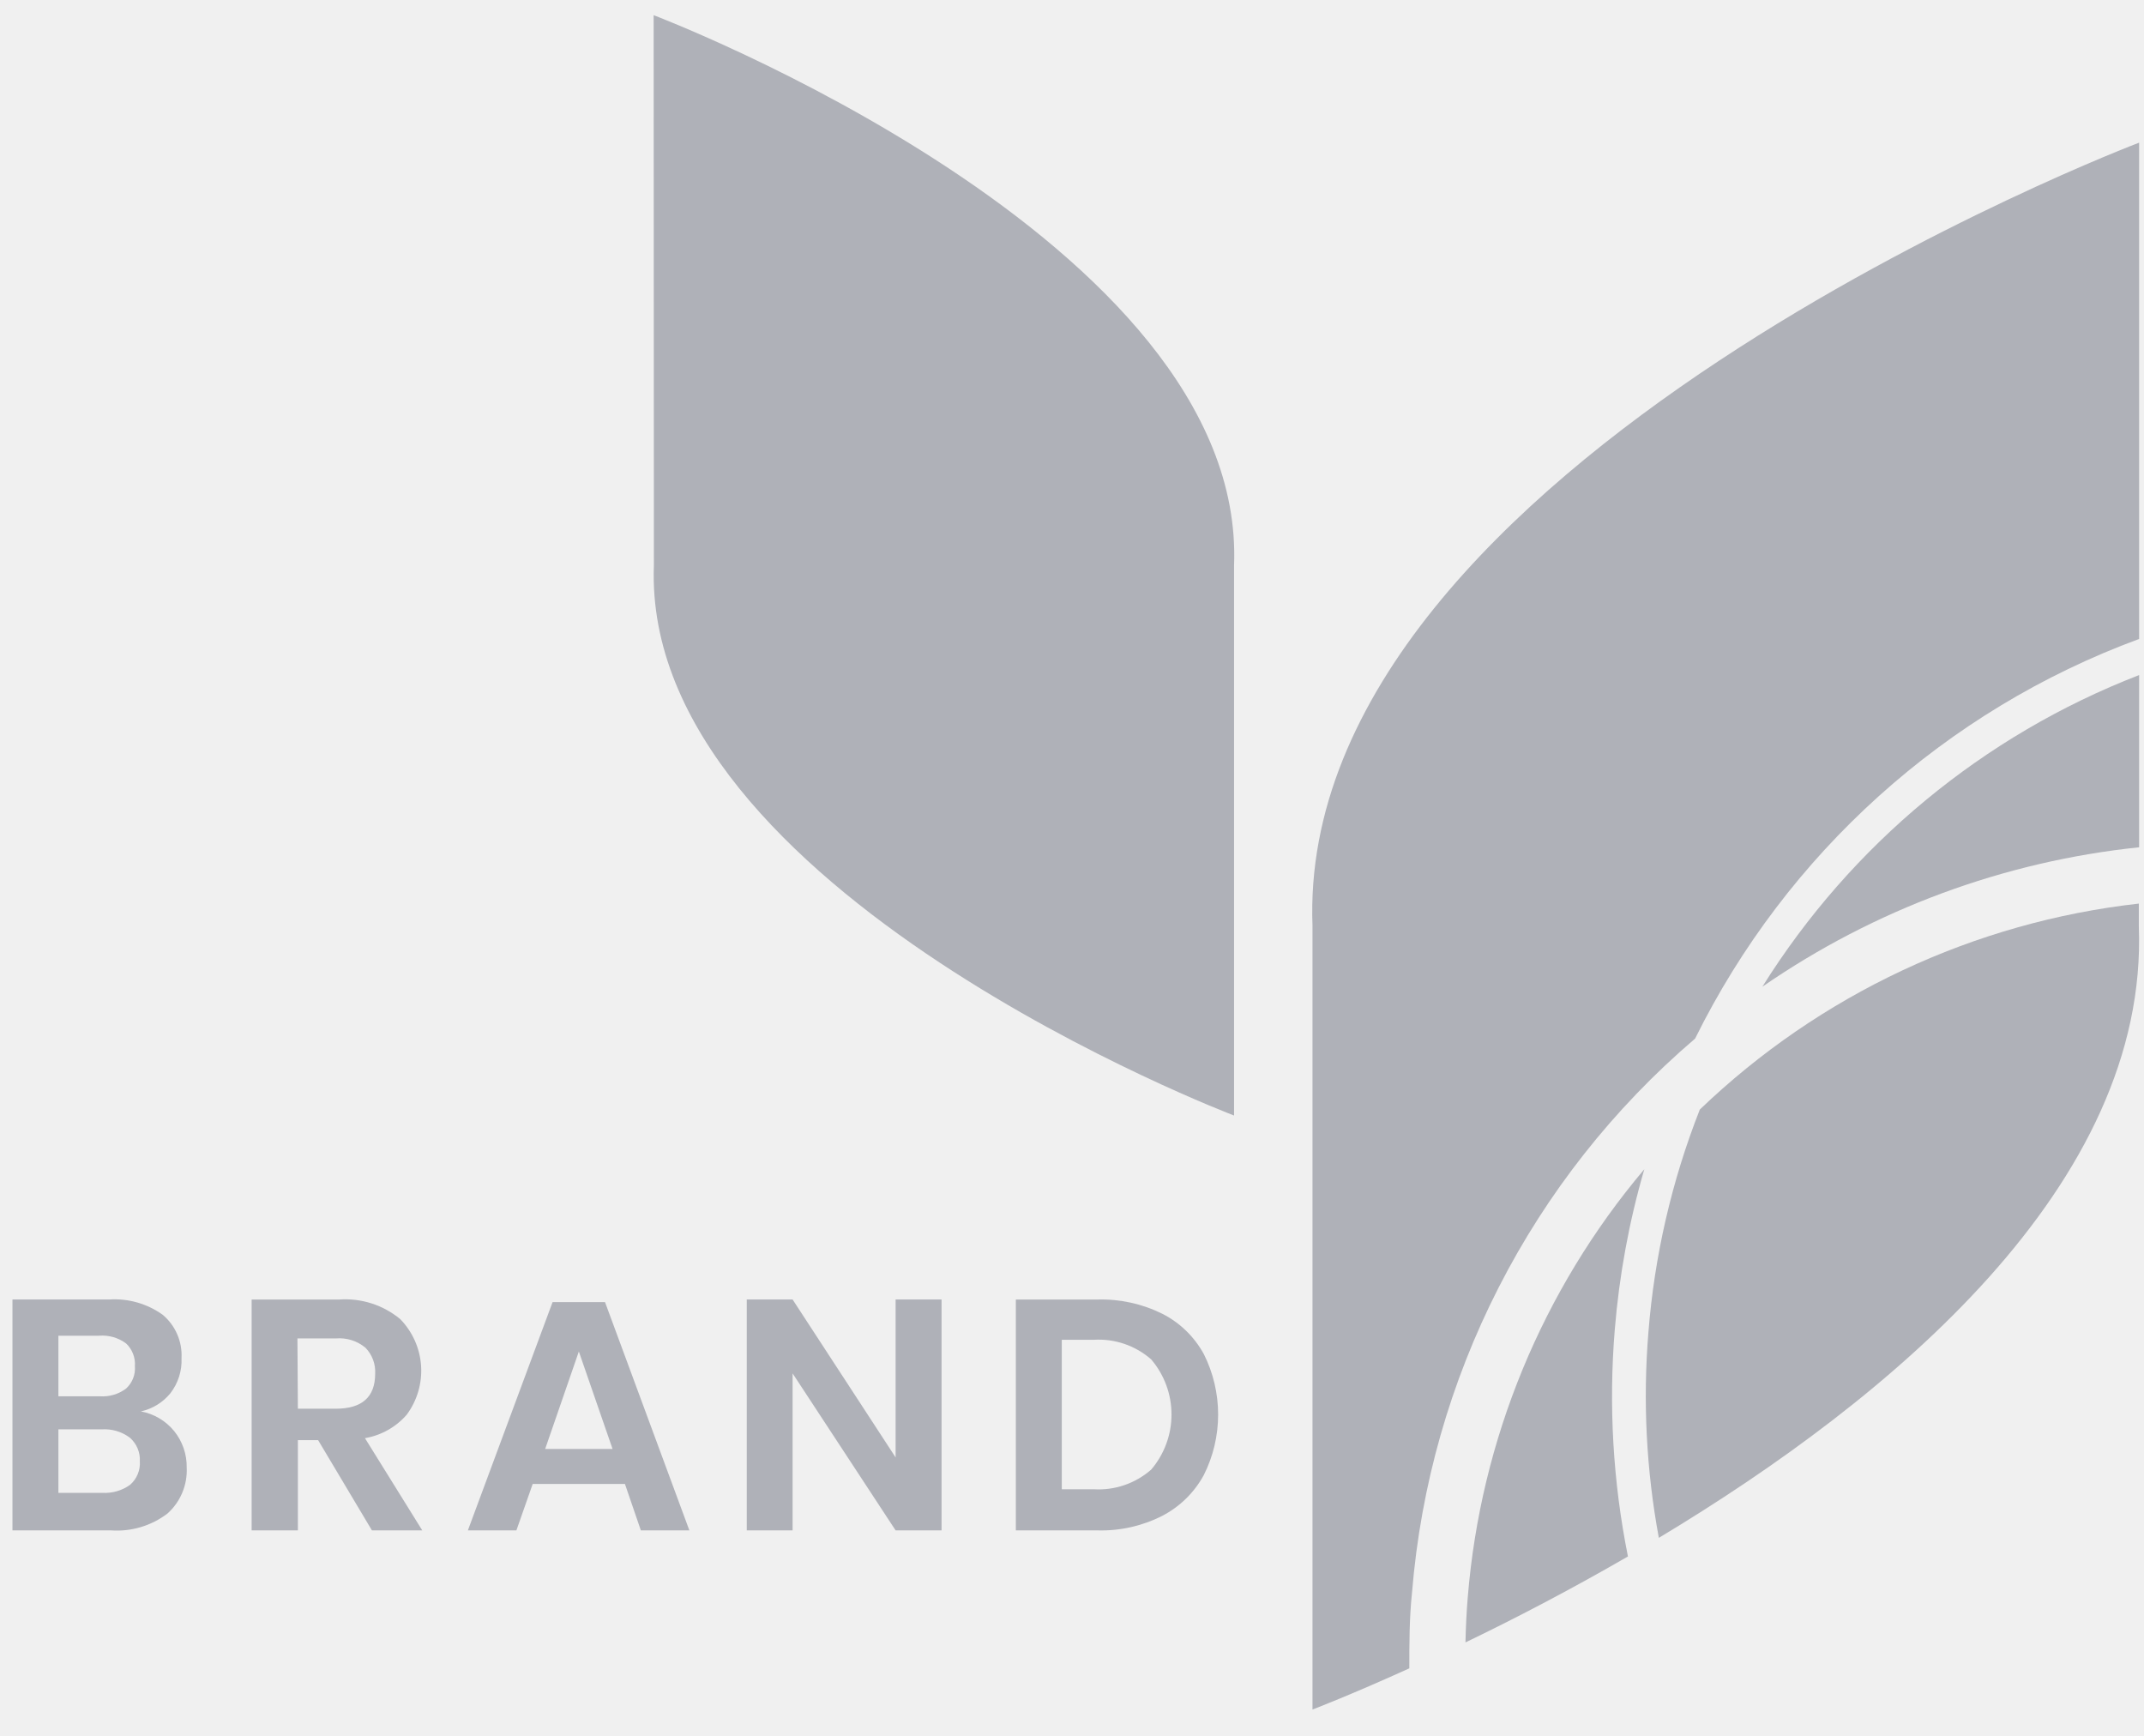
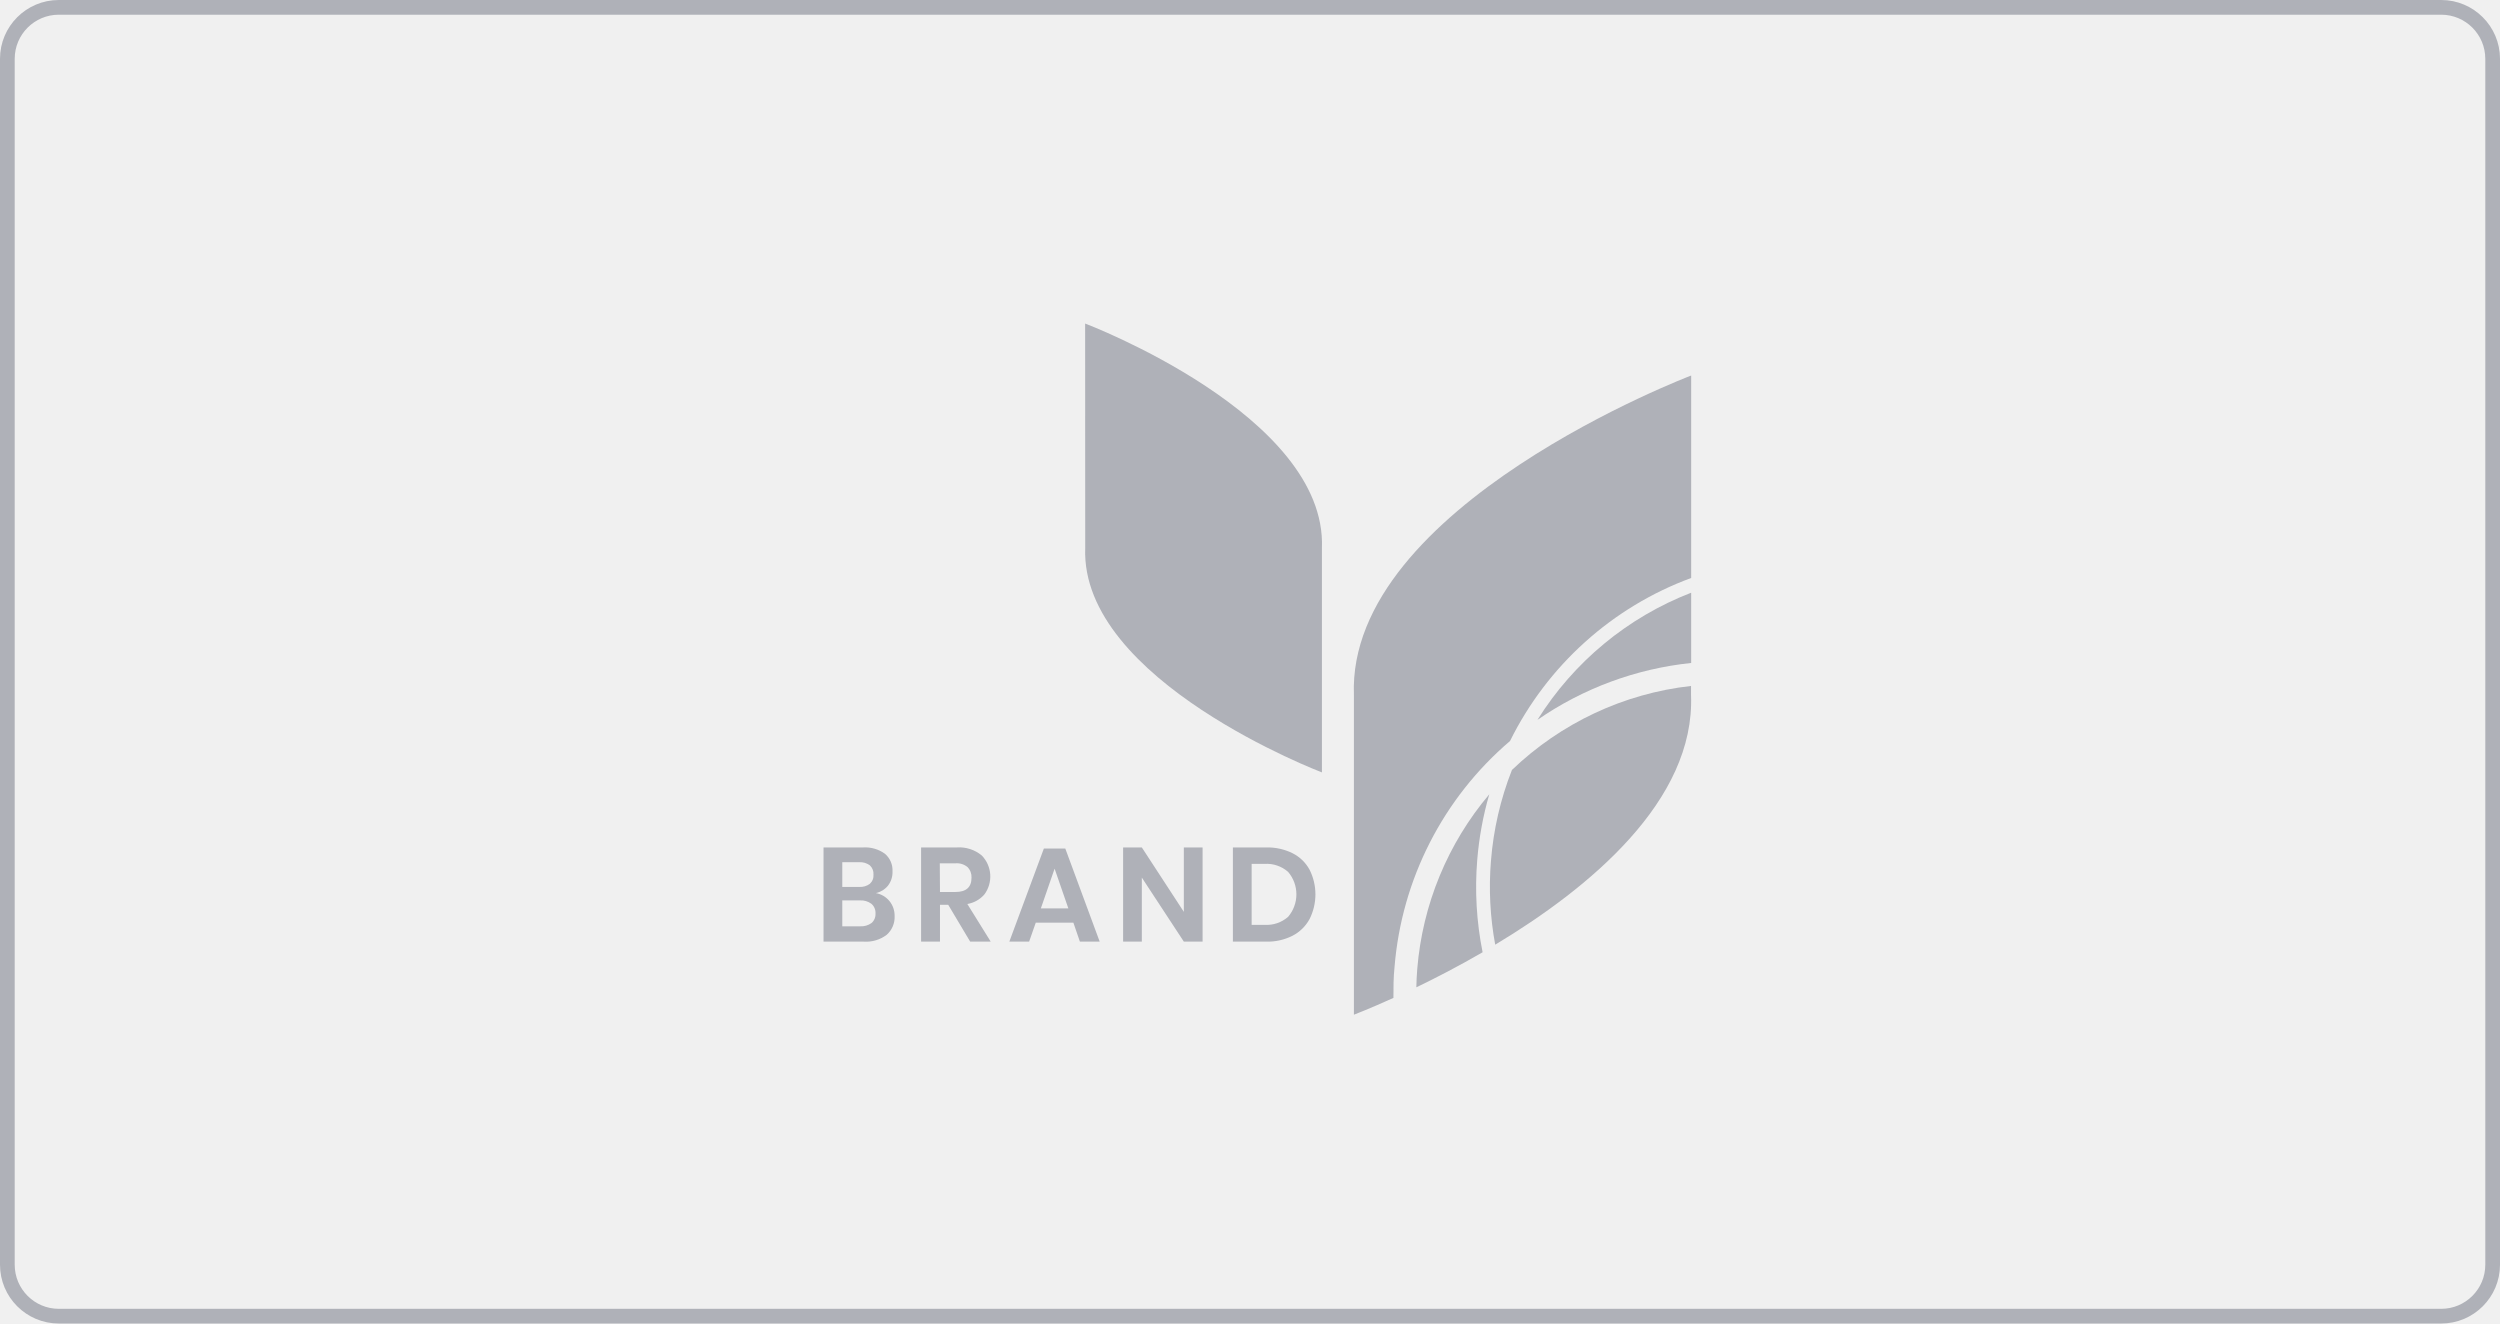
- <svg xmlns="http://www.w3.org/2000/svg" width="63" height="51" viewBox="0 0 63 51" fill="none">
-   <g clip-path="url(#clip0)">
-     <path d="M5.119 42.048C5.363 42.35 5.493 42.73 5.486 43.118C5.498 43.372 5.454 43.625 5.355 43.859C5.257 44.093 5.108 44.302 4.918 44.471C4.445 44.829 3.859 45.005 3.268 44.964H0.366V38.18H3.208C3.769 38.143 4.326 38.302 4.783 38.631C4.966 38.785 5.112 38.98 5.207 39.201C5.303 39.421 5.346 39.66 5.334 39.9C5.351 40.275 5.234 40.642 5.004 40.938C4.783 41.207 4.479 41.394 4.139 41.468C4.524 41.538 4.871 41.744 5.119 42.048ZM1.716 41.024H2.931C3.207 41.044 3.481 40.964 3.703 40.798C3.795 40.716 3.865 40.613 3.911 40.498C3.956 40.383 3.974 40.259 3.964 40.136C3.973 40.013 3.954 39.89 3.909 39.775C3.865 39.661 3.796 39.557 3.707 39.473C3.478 39.302 3.195 39.221 2.911 39.244H1.716V41.024ZM3.822 43.625C3.92 43.541 3.996 43.434 4.046 43.315C4.096 43.195 4.118 43.066 4.109 42.936C4.117 42.805 4.094 42.675 4.043 42.554C3.992 42.433 3.914 42.326 3.816 42.24C3.578 42.063 3.286 41.976 2.99 41.995H1.716V43.861H3.007C3.297 43.878 3.585 43.795 3.822 43.625Z" fill="#AFB1B8" />
-     <path d="M10.929 44.964L9.348 42.313H8.753V44.964H7.394V38.181H9.968C10.617 38.135 11.259 38.341 11.761 38.757C12.12 39.125 12.338 39.611 12.373 40.125C12.408 40.64 12.258 41.15 11.952 41.564C11.634 41.93 11.2 42.173 10.724 42.254L12.408 44.964H10.929ZM8.753 41.389H9.866C10.638 41.389 11.024 41.046 11.024 40.361C11.032 40.221 11.011 40.081 10.962 39.95C10.913 39.819 10.838 39.699 10.741 39.599C10.496 39.395 10.182 39.296 9.866 39.324H8.74L8.753 41.389Z" fill="#AFB1B8" />
-     <path d="M18.363 43.599H15.653L15.174 44.964H13.748L16.237 38.257H17.778L20.257 44.964H18.831L18.363 43.599ZM18 42.572L17.009 39.708L16.019 42.572H18Z" fill="#AFB1B8" />
-     <path d="M27.667 44.964H26.317L23.29 40.351V44.964H21.943V38.18H23.29L26.317 42.82V38.18H27.667V44.964Z" fill="#AFB1B8" />
-     <path d="M35.372 43.34C35.093 43.853 34.667 44.269 34.151 44.537C33.563 44.835 32.911 44.982 32.253 44.964H29.85V38.181H32.253C32.91 38.163 33.561 38.306 34.151 38.598C34.667 38.859 35.093 39.272 35.372 39.781C35.65 40.333 35.794 40.943 35.794 41.561C35.794 42.179 35.65 42.789 35.372 43.34ZM33.827 43.178C34.212 42.727 34.424 42.153 34.424 41.559C34.424 40.965 34.212 40.391 33.827 39.94C33.361 39.532 32.754 39.325 32.137 39.364H31.2V43.755H32.137C32.754 43.794 33.361 43.586 33.827 43.178Z" fill="#AFB1B8" />
-     <path d="M19.207 0.446C19.207 0.446 36.632 7.051 36.262 16.609V32.775C36.262 32.775 18.851 26.167 19.214 16.609L19.207 0.446Z" fill="#AFB1B8" />
-     <path d="M51.786 28.99C55.077 26.717 58.883 25.308 62.857 24.894V19.834C58.279 21.605 54.395 24.818 51.786 28.99Z" fill="#AFB1B8" />
-     <path d="M49.809 30.515C52.503 25.07 57.172 20.867 62.857 18.773V4.191C62.857 4.191 38.042 13.6 38.567 27.211V50.227C38.567 50.227 39.673 49.806 41.412 49.017C41.412 48.282 41.412 47.539 41.491 46.794C42.005 40.475 44.997 34.62 49.809 30.515Z" fill="#AFB1B8" />
-     <path d="M47.449 39.065C47.58 37.469 47.87 35.89 48.317 34.353C45.321 37.897 43.506 42.296 43.129 46.93C43.092 47.367 43.072 47.804 43.062 48.255C44.472 47.576 46.112 46.727 47.836 45.73C47.396 43.538 47.266 41.294 47.449 39.065Z" fill="#AFB1B8" />
-     <path d="M48.437 39.148C48.272 41.165 48.375 43.194 48.744 45.183C55.523 41.11 63.142 34.817 62.848 27.211V26.548C58.004 27.092 53.472 29.218 49.948 32.599C49.123 34.695 48.614 36.902 48.437 39.148Z" fill="#AFB1B8" />
-   </g>
-   <defs>
-     <clipPath id="clip0">
-       <rect width="62.491" height="49.781" fill="white" transform="translate(0.366211 0.446289)" />
-     </clipPath>
-   </defs>
+ <svg xmlns="http://www.w3.org/2000/svg" width="170" height="90" viewBox="0 0 170 90" fill="none">
+   <rect x="0.5" y="0.5" width="169" height="89" rx="3.5" stroke="#AFB1B8" />
+   <path d="M60.488 61.278C60.718 61.563 60.84 61.921 60.834 62.288C60.845 62.528 60.803 62.767 60.71 62.988C60.618 63.209 60.477 63.406 60.297 63.565C59.851 63.904 59.298 64.069 58.739 64.031H56V57.626H58.683C59.213 57.591 59.738 57.741 60.17 58.052C60.343 58.197 60.48 58.382 60.571 58.59C60.661 58.797 60.702 59.024 60.69 59.25C60.706 59.603 60.595 59.951 60.379 60.23C60.17 60.484 59.883 60.66 59.562 60.73C59.925 60.797 60.254 60.991 60.488 61.278ZM57.275 60.311H58.422C58.682 60.33 58.941 60.255 59.151 60.098C59.237 60.02 59.304 59.923 59.346 59.814C59.389 59.706 59.406 59.589 59.397 59.472C59.405 59.356 59.387 59.24 59.345 59.132C59.303 59.024 59.238 58.926 59.154 58.847C58.938 58.686 58.671 58.609 58.403 58.631H57.275V60.311ZM59.263 62.767C59.355 62.687 59.427 62.587 59.474 62.474C59.521 62.361 59.542 62.239 59.534 62.116C59.541 61.993 59.52 61.869 59.472 61.755C59.423 61.641 59.35 61.54 59.257 61.459C59.032 61.292 58.756 61.21 58.478 61.228H57.275V62.989H58.493C58.767 63.005 59.039 62.927 59.263 62.767Z" fill="#AFB1B8" />
+   <path d="M65.972 64.031L64.48 61.528H63.919V64.031H62.635V57.626H65.066C65.678 57.583 66.284 57.778 66.758 58.171C67.098 58.518 67.302 58.976 67.336 59.462C67.369 59.948 67.228 60.43 66.939 60.821C66.639 61.166 66.229 61.396 65.779 61.472L67.369 64.031H65.972ZM63.919 60.655H64.969C65.698 60.655 66.063 60.332 66.063 59.685C66.07 59.553 66.05 59.421 66.004 59.297C65.958 59.173 65.887 59.06 65.795 58.965C65.564 58.773 65.268 58.68 64.969 58.706H63.906L63.919 60.655Z" fill="#AFB1B8" />
+   <path d="M72.99 62.742H70.432L69.98 64.031H68.634L70.984 57.698H72.439L74.779 64.031H73.433L72.99 62.742ZM72.648 61.772L71.713 59.069L70.778 61.772H72.648Z" fill="#AFB1B8" />
+   <path d="M81.776 64.031H80.501L77.644 59.676V64.031H76.372V57.626H77.644L80.501 62.007V57.626H81.776V64.031Z" fill="#AFB1B8" />
+   <path d="M89.05 62.498C88.786 62.982 88.385 63.375 87.897 63.628C87.342 63.909 86.726 64.048 86.105 64.031H83.836V57.626H86.105C86.725 57.61 87.34 57.745 87.897 58.021C88.385 58.267 88.787 58.657 89.05 59.138C89.312 59.658 89.449 60.234 89.449 60.818C89.449 61.402 89.312 61.977 89.05 62.498ZM87.591 62.345C87.955 61.919 88.155 61.377 88.155 60.816C88.155 60.255 87.955 59.713 87.591 59.288C87.151 58.902 86.578 58.707 85.996 58.743H85.111V62.889H85.996C86.578 62.926 87.151 62.73 87.591 62.345Z" fill="#AFB1B8" />
+   <path d="M73.789 22C73.789 22 90.24 28.236 89.891 37.26V52.523C89.891 52.523 73.452 46.284 73.795 37.26L73.789 22Z" fill="#AFB1B8" />
+   <path d="M104.547 48.95C107.654 46.803 111.248 45.473 115 45.082V40.304C110.677 41.977 107.01 45.01 104.547 48.95Z" fill="#AFB1B8" />
+   <path d="M102.681 50.389C105.224 45.248 109.633 41.281 115 39.303V25.536C115 25.536 91.571 34.419 92.066 47.27V69C92.066 69 93.11 68.603 94.753 67.858C94.753 67.163 94.753 66.463 94.828 65.758C95.312 59.793 98.137 54.264 102.681 50.389Z" fill="#AFB1B8" />
+   <path d="M100.453 58.462C100.576 56.955 100.85 55.464 101.272 54.012C98.443 57.359 96.73 61.512 96.373 65.887C96.339 66.3 96.32 66.713 96.311 67.138C97.642 66.497 99.191 65.696 100.817 64.754C100.402 62.684 100.279 60.566 100.453 58.462Z" fill="#AFB1B8" />
+   <path d="M101.385 58.54C101.229 60.444 101.326 62.36 101.674 64.238C108.076 60.392 115.268 54.45 114.991 47.27V46.644C110.417 47.157 106.139 49.165 102.812 52.357C102.033 54.336 101.552 56.419 101.385 58.54Z" fill="#AFB1B8" />
</svg>
